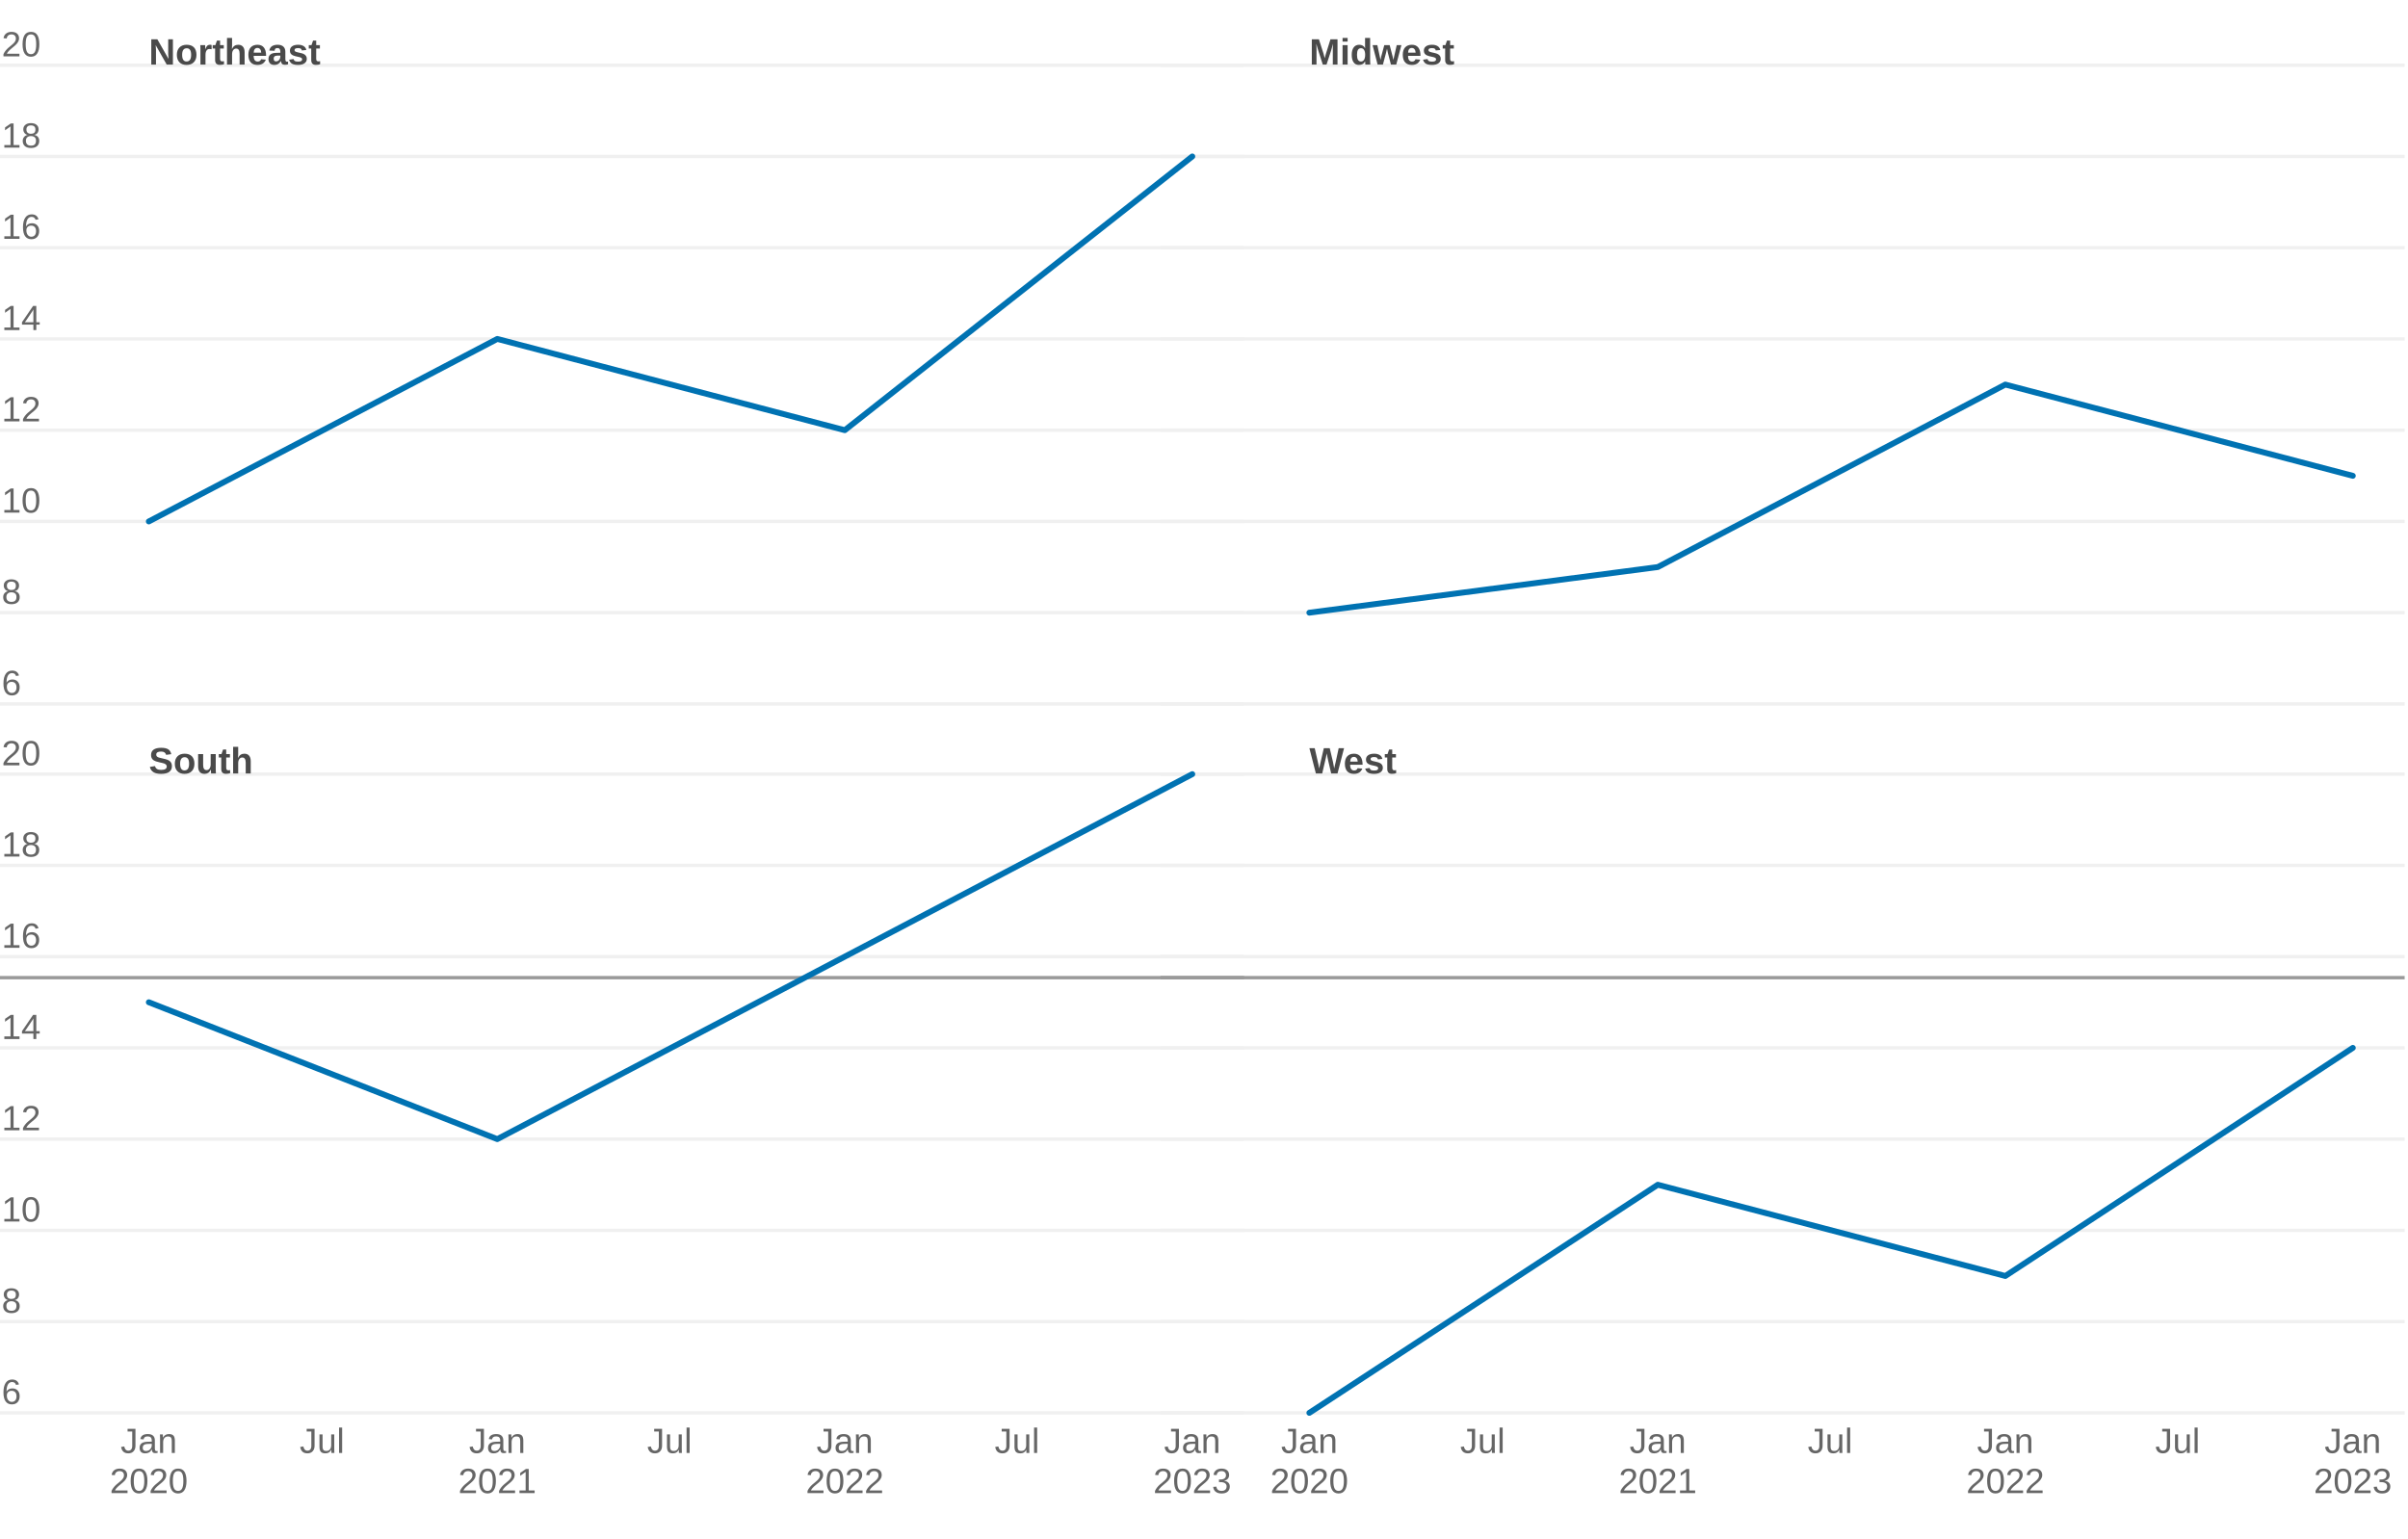
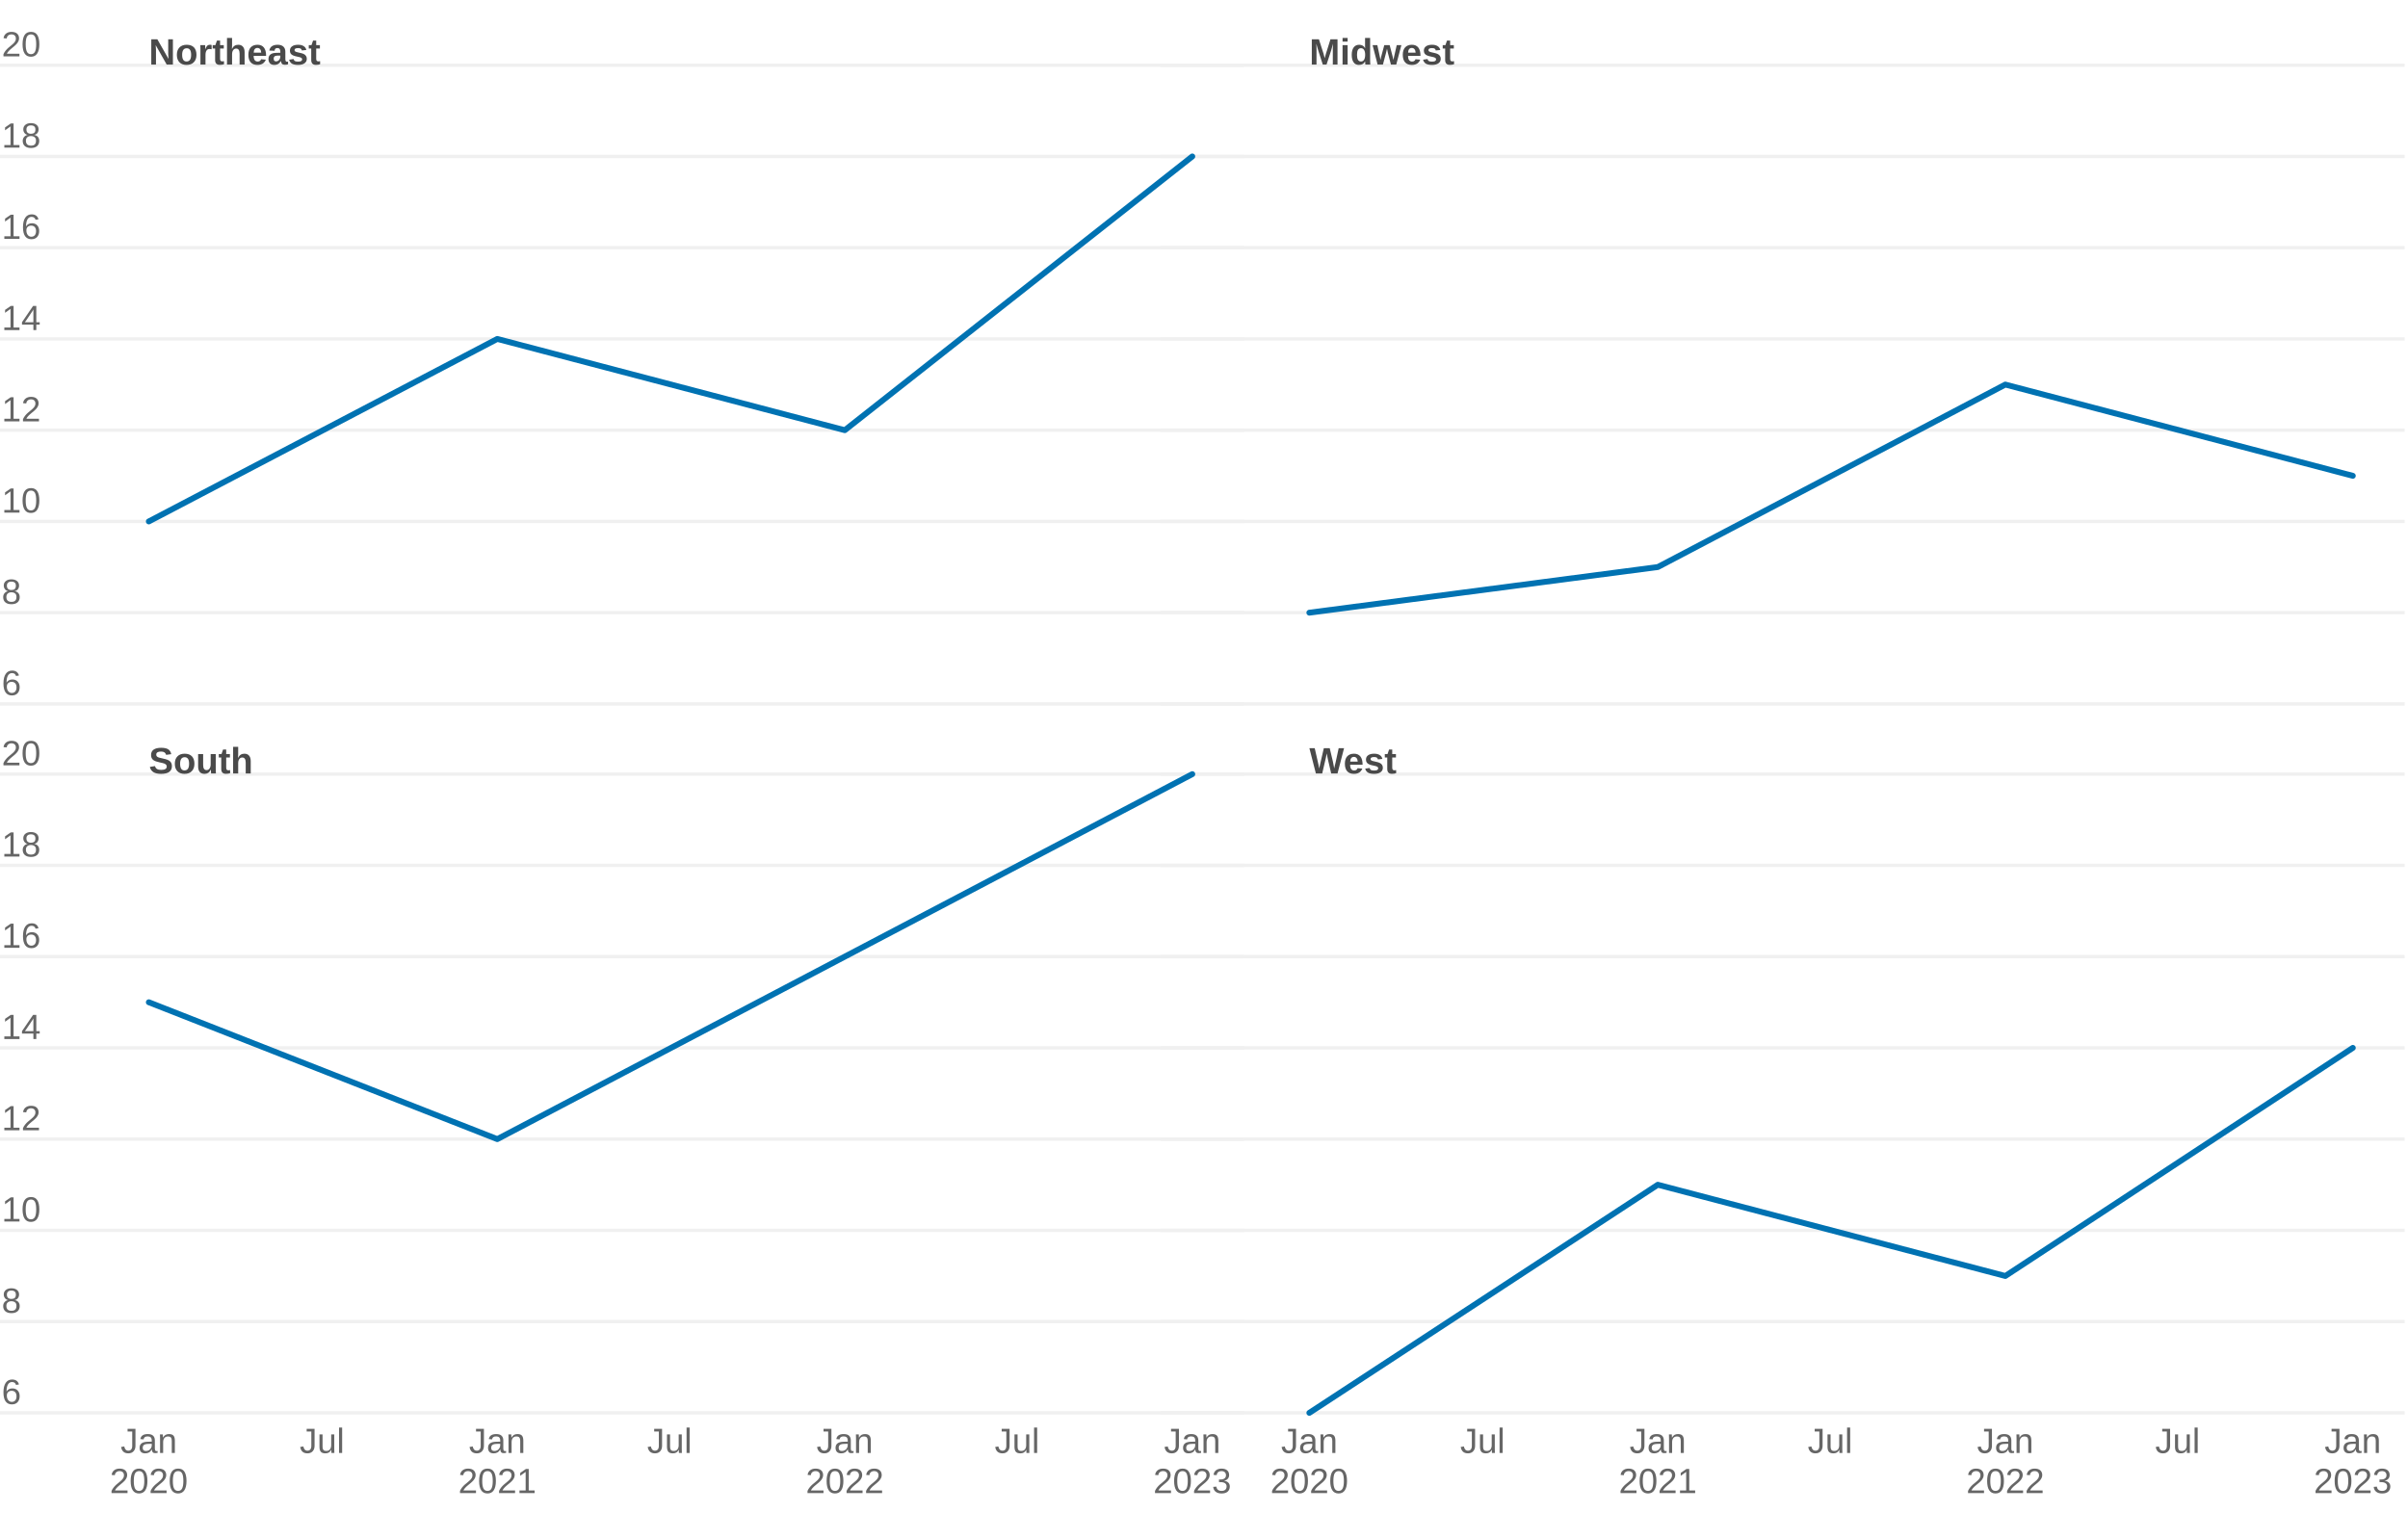
<svg class="tblchart-fig" fill="currentColor" font-family="system-ui, sans-serif" font-size="10" text-anchor="middle" width="720" height="460" viewBox="0 0 720 460" style="background: transparent; color: rgb(74, 74, 74); font-family: Figtree, &quot;Source Sans 3&quot;, system-ui, -apple-system, &quot;Segoe UI&quot;, Arial, sans-serif; font-size: 10.5px; overflow: visible;" data-margin-left="44" data-margin-right="16" data-margin-top="18" data-margin-bottom="38">
  <style>:where(.tblchart-fig) {
  --plot-background: white;
  display: block;
  height: auto;
  height: intrinsic;
  max-width: 100%;
}
:where(.tblchart-fig text),
:where(.tblchart-fig tspan) {
  white-space: pre;
}</style>
  <g aria-label="rule" transform="translate(0,0.5)">
    <g stroke="#F0F0F0" transform="translate(0,1)">
      <line x1="0" x2="372" y1="209" y2="209" />
      <line x1="0" x2="372" y1="181.714" y2="181.714" />
      <line x1="0" x2="372" y1="154.429" y2="154.429" />
      <line x1="0" x2="372" y1="127.143" y2="127.143" />
      <line x1="0" x2="372" y1="99.857" y2="99.857" />
      <line x1="0" x2="372" y1="72.571" y2="72.571" />
      <line x1="0" x2="372" y1="45.286" y2="45.286" />
      <line x1="0" x2="372" y1="18" y2="18" />
    </g>
    <g stroke="#F0F0F0" transform="translate(0,213)">
      <line x1="0" x2="372" y1="209" y2="209" />
      <line x1="0" x2="372" y1="181.714" y2="181.714" />
      <line x1="0" x2="372" y1="154.429" y2="154.429" />
      <line x1="0" x2="372" y1="127.143" y2="127.143" />
      <line x1="0" x2="372" y1="99.857" y2="99.857" />
      <line x1="0" x2="372" y1="72.571" y2="72.571" />
      <line x1="0" x2="372" y1="45.286" y2="45.286" />
      <line x1="0" x2="372" y1="18" y2="18" />
    </g>
    <g stroke="#F0F0F0" transform="translate(347,1)">
      <line x1="0" x2="372" y1="209" y2="209" />
      <line x1="0" x2="372" y1="181.714" y2="181.714" />
      <line x1="0" x2="372" y1="154.429" y2="154.429" />
      <line x1="0" x2="372" y1="127.143" y2="127.143" />
      <line x1="0" x2="372" y1="99.857" y2="99.857" />
      <line x1="0" x2="372" y1="72.571" y2="72.571" />
      <line x1="0" x2="372" y1="45.286" y2="45.286" />
      <line x1="0" x2="372" y1="18" y2="18" />
    </g>
    <g stroke="#F0F0F0" transform="translate(347,213)">
      <line x1="0" x2="372" y1="209" y2="209" />
      <line x1="0" x2="372" y1="181.714" y2="181.714" />
      <line x1="0" x2="372" y1="154.429" y2="154.429" />
      <line x1="0" x2="372" y1="127.143" y2="127.143" />
      <line x1="0" x2="372" y1="99.857" y2="99.857" />
      <line x1="0" x2="372" y1="72.571" y2="72.571" />
      <line x1="0" x2="372" y1="45.286" y2="45.286" />
      <line x1="0" x2="372" y1="18" y2="18" />
    </g>
  </g>
  <g aria-label="text" transform="translate(-43.5,-5.5)">
    <g class="tbl-y-tick-label" fill="#666666" text-anchor="start" font-size="10.5" font-weight="500" transform="translate(0,1)">
      <text y="0.32em" transform="translate(44,209)">6</text>
      <text y="0.32em" transform="translate(44,181.7143)">8</text>
      <text y="0.32em" transform="translate(44,154.4286)">10</text>
      <text y="0.32em" transform="translate(44,127.1429)">12</text>
      <text y="0.32em" transform="translate(44,99.85714)">14</text>
      <text y="0.32em" transform="translate(44,72.57143)">16</text>
      <text y="0.32em" transform="translate(44,45.28571)">18</text>
      <text y="0.32em" transform="translate(44,18)">20</text>
    </g>
    <g class="tbl-y-tick-label" fill="#666666" text-anchor="start" font-size="10.5" font-weight="500" transform="translate(0,213)">
      <text y="0.32em" transform="translate(44,209)">6</text>
      <text y="0.32em" transform="translate(44,181.7143)">8</text>
      <text y="0.32em" transform="translate(44,154.4286)">10</text>
      <text y="0.32em" transform="translate(44,127.1429)">12</text>
      <text y="0.32em" transform="translate(44,99.85714)">14</text>
      <text y="0.32em" transform="translate(44,72.57143)">16</text>
      <text y="0.32em" transform="translate(44,45.28571)">18</text>
      <text y="0.32em" transform="translate(44,18)">20</text>
    </g>
  </g>
  <g aria-label="text" transform="translate(0.5,12.5)">
    <g class="tbl-x-axis-label" fill="#666666" font-size="10.5" font-weight="500" transform="translate(0,213)">
      <text transform="translate(44,209)">Jan</text>
      <text transform="translate(95.79836,209)">Jul</text>
      <text transform="translate(148.1898,209)">Jan</text>
      <text transform="translate(199.7035,209)">Jul</text>
      <text transform="translate(252.0949,209)">Jan</text>
      <text transform="translate(303.6086,209)">Jul</text>
      <text transform="translate(356,209)">Jan</text>
    </g>
    <g class="tbl-x-axis-label" fill="#666666" font-size="10.5" font-weight="500" transform="translate(347,213)">
      <text transform="translate(44,209)">Jan</text>
      <text transform="translate(95.79836,209)">Jul</text>
      <text transform="translate(148.1898,209)">Jan</text>
      <text transform="translate(199.7035,209)">Jul</text>
      <text transform="translate(252.0949,209)">Jan</text>
      <text transform="translate(303.6086,209)">Jul</text>
      <text transform="translate(356,209)">Jan</text>
    </g>
  </g>
  <g aria-label="text" transform="translate(0.5,24.5)">
    <g class="tbl-x-axis-label" fill="#666666" font-size="10.5" font-weight="500" transform="translate(0,213)">
      <text transform="translate(44,209)">2020</text>
      <text transform="translate(148.1898,209)">2021</text>
      <text transform="translate(252.0949,209)">2022</text>
      <text transform="translate(356,209)">2023</text>
    </g>
    <g class="tbl-x-axis-label" fill="#666666" font-size="10.5" font-weight="500" transform="translate(347,213)">
      <text transform="translate(44,209)">2020</text>
      <text transform="translate(148.1898,209)">2021</text>
      <text transform="translate(252.0949,209)">2022</text>
      <text transform="translate(356,209)">2023</text>
    </g>
  </g>
-   <g aria-label="rule" transform="translate(0,0.5)">
-     <g stroke="#999999" transform="translate(0,1)">
-       <line x1="0" x2="372" y1="290.857" y2="290.857" />
-     </g>
-     <g stroke="#999999" transform="translate(0,213)">
-       <line x1="0" x2="372" y1="290.857" y2="290.857" />
-     </g>
-     <g stroke="#999999" transform="translate(347,1)">
-       <line x1="0" x2="372" y1="290.857" y2="290.857" />
-     </g>
-     <g stroke="#999999" transform="translate(347,213)">
-       <line x1="0" x2="372" y1="290.857" y2="290.857" />
-     </g>
-   </g>
  <g aria-label="line" transform="translate(0.5,0.5)">
    <g fill="none" stroke-width="1.75" stroke-linejoin="round" stroke-linecap="round" transform="translate(0,1)">
      <path stroke="#0072B2" d="M44,154.429L148.19,99.857L252.095,127.143L356,45.286" data-series="Series" />
    </g>
    <g fill="none" stroke-width="1.75" stroke-linejoin="round" stroke-linecap="round" transform="translate(0,213)">
      <path stroke="#0072B2" d="M44,86.214L148.19,127.143L252.095,72.571L356,18" />
    </g>
    <g fill="none" stroke-width="1.75" stroke-linejoin="round" stroke-linecap="round" transform="translate(347,1)">
      <path stroke="#0072B2" d="M44,181.714L148.19,168.071L252.095,113.5L356,140.786" />
    </g>
    <g fill="none" stroke-width="1.75" stroke-linejoin="round" stroke-linecap="round" transform="translate(347,213)">
      <path stroke="#0072B2" d="M44,209L148.19,140.786L252.095,168.071L356,99.857" />
    </g>
  </g>
  <g aria-label="text" transform="translate(0.5,-7.5)">
    <g class="tbl-pane-title" fill="#4A4A4A" text-anchor="start" font-size="11" font-weight="700" transform="translate(0,1)">
      <text y="0.71em" transform="translate(44,18)">Northeast</text>
    </g>
    <g class="tbl-pane-title" fill="#4A4A4A" text-anchor="start" font-size="11" font-weight="700" transform="translate(0,213)">
      <text y="0.71em" transform="translate(44,18)">South</text>
    </g>
    <g class="tbl-pane-title" fill="#4A4A4A" text-anchor="start" font-size="11" font-weight="700" transform="translate(347,1)">
      <text y="0.71em" transform="translate(44,18)">Midwest</text>
    </g>
    <g class="tbl-pane-title" fill="#4A4A4A" text-anchor="start" font-size="11" font-weight="700" transform="translate(347,213)">
      <text y="0.71em" transform="translate(44,18)">West</text>
    </g>
  </g>
</svg>
